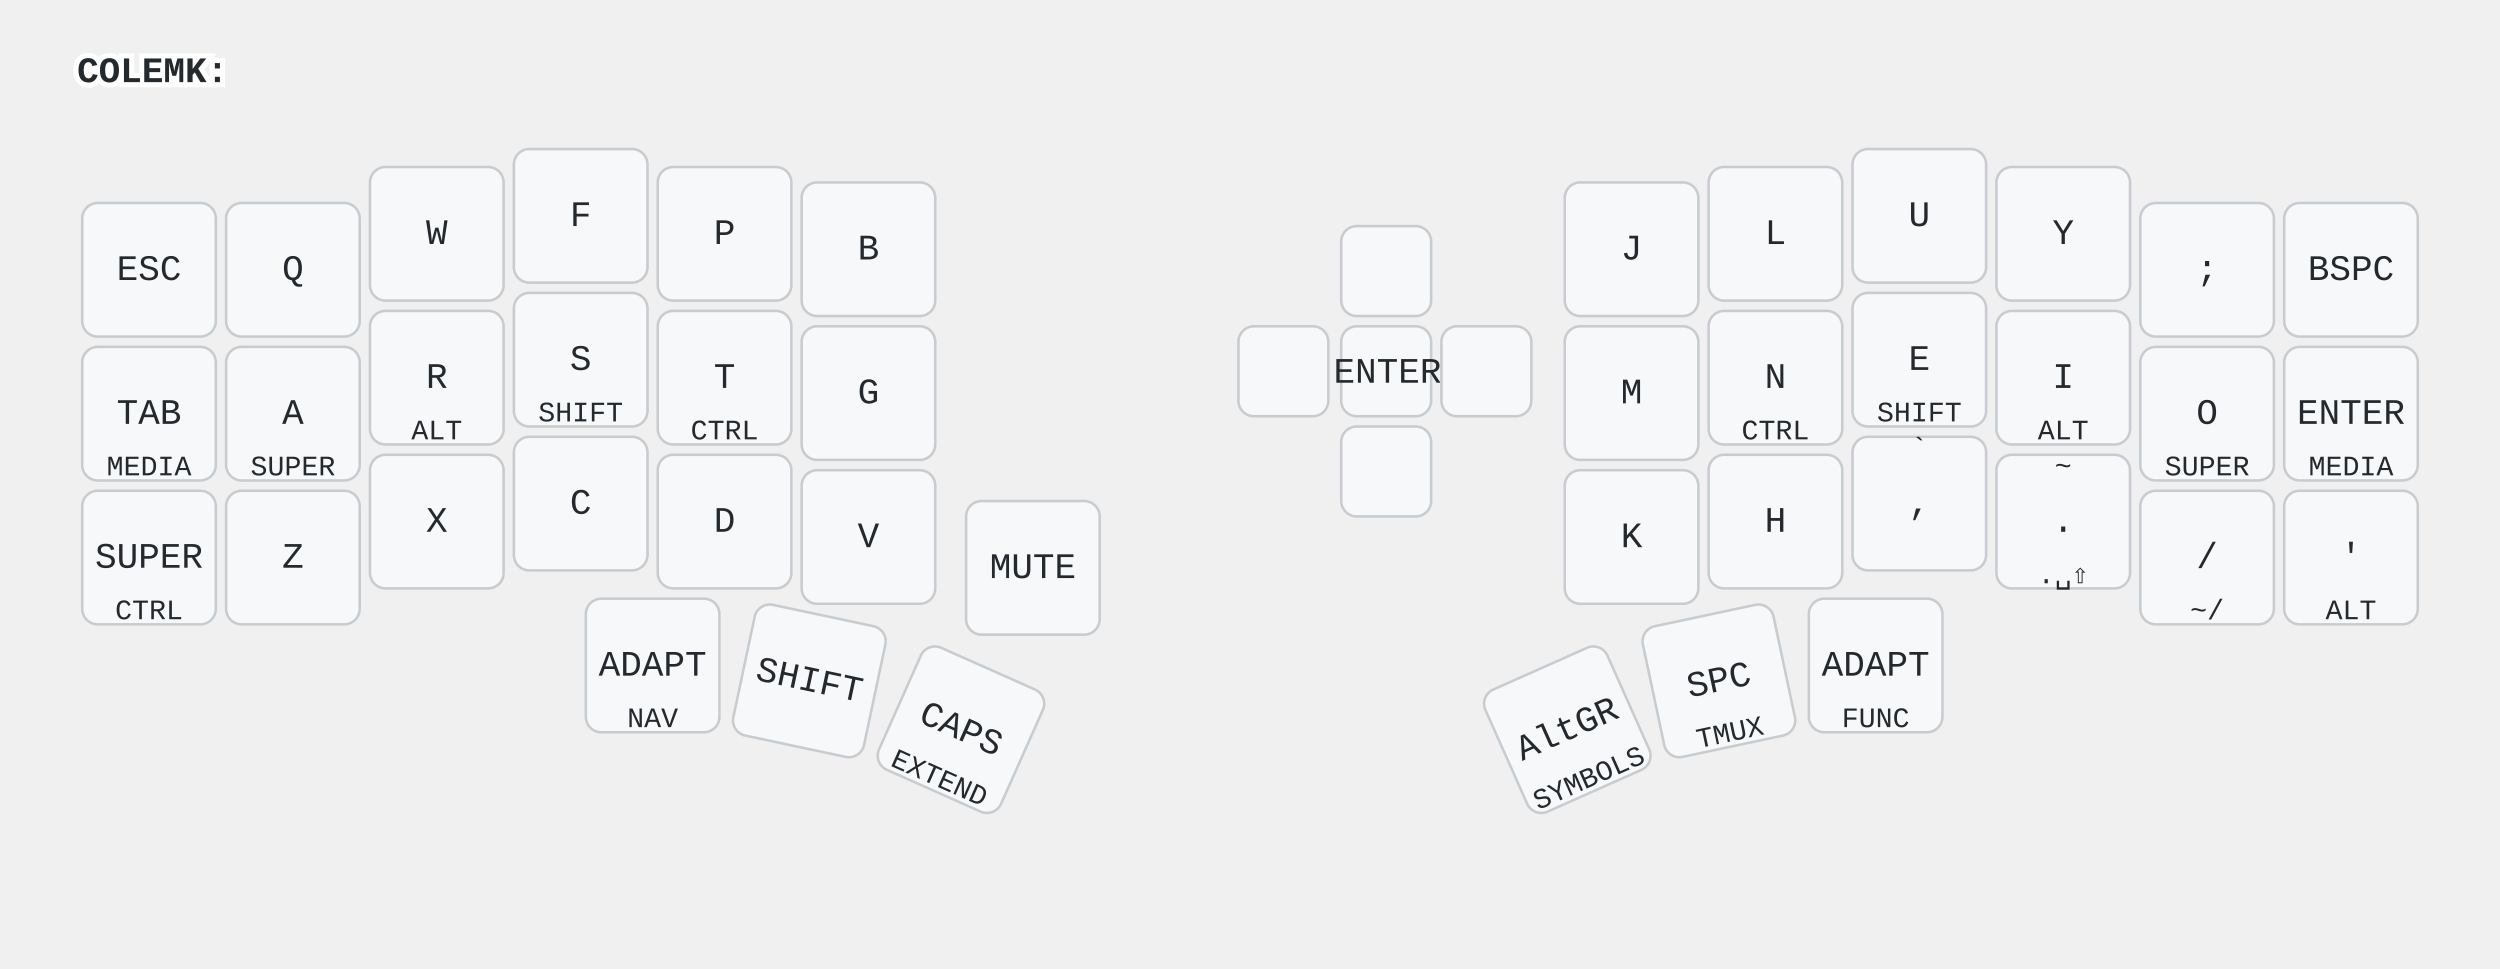
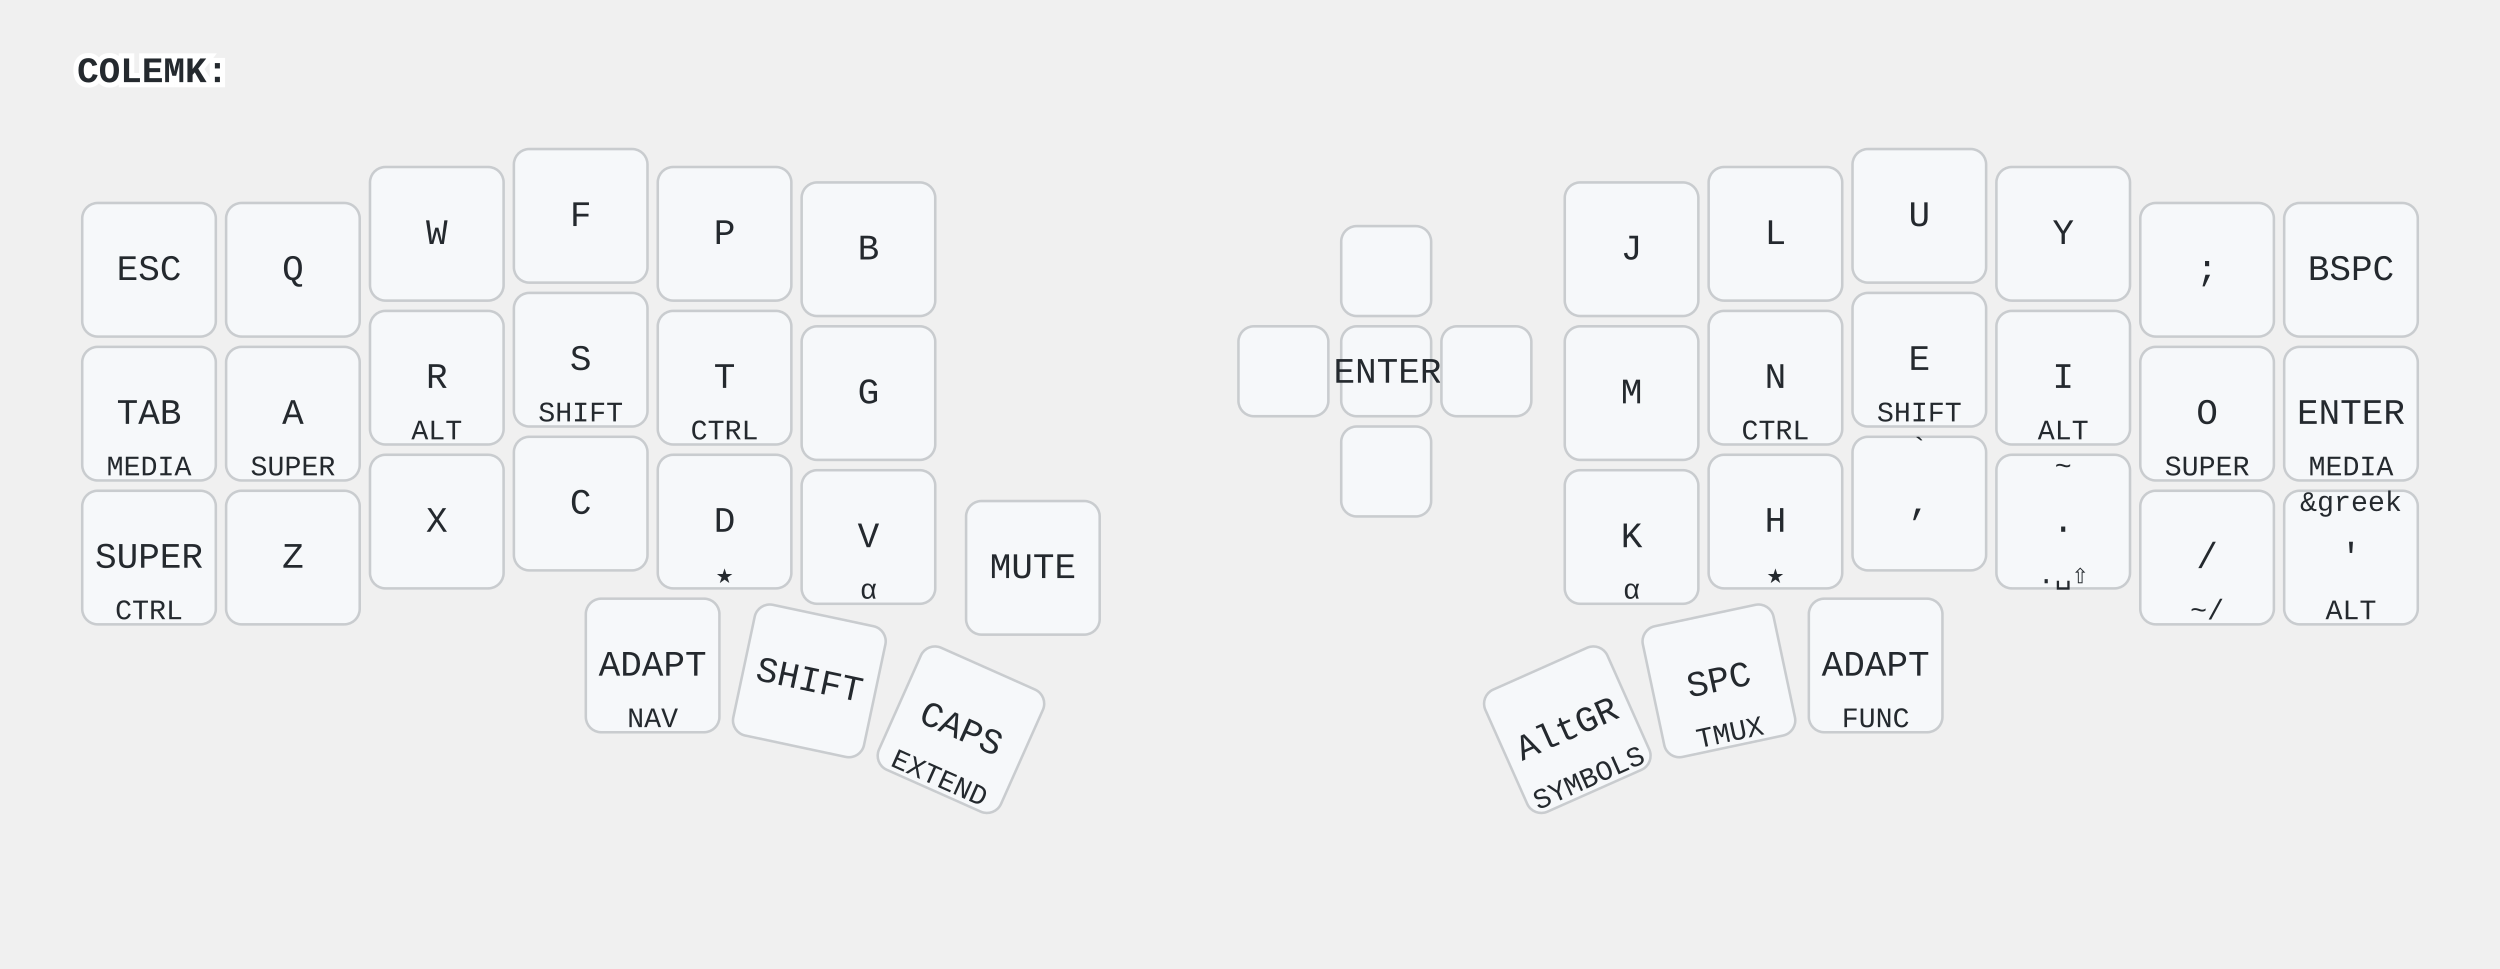
<svg xmlns="http://www.w3.org/2000/svg" xmlns:xlink="http://www.w3.org/1999/xlink" width="973" height="377" viewBox="0 0 973 377" class="keymap">
  <defs>/* start glyphs */
<svg id="mdi:arrow-down-bold">
      <svg id="mdi-arrow-down-bold" viewBox="0 0 24 24">
        <path d="M9,4H15V12H19.84L12,19.84L4.16,12H9V4Z" />
      </svg>
    </svg>
    <svg id="mdi:arrow-left-bold">
      <svg id="mdi-arrow-left-bold" viewBox="0 0 24 24">
        <path d="M20,9V15H12V19.84L4.16,12L12,4.16V9H20Z" />
      </svg>
    </svg>
    <svg id="mdi:arrow-right-bold">
      <svg id="mdi-arrow-right-bold" viewBox="0 0 24 24">
        <path d="M4,15V9H12V4.16L19.84,12L12,19.84V15H4Z" />
      </svg>
    </svg>
    <svg id="mdi:arrow-up-bold">
      <svg id="mdi-arrow-up-bold" viewBox="0 0 24 24">
        <path d="M15,20H9V12H4.16L12,4.16L19.84,12H15V20Z" />
      </svg>
    </svg>
    <svg id="mdi:menu-down">
      <svg id="mdi-menu-down" viewBox="0 0 24 24">
        <path d="M7,10L12,15L17,10H7Z" />
      </svg>
    </svg>
    <svg id="mdi:menu-left">
      <svg id="mdi-menu-left" viewBox="0 0 24 24">
        <path d="M14,7L9,12L14,17V7Z" />
      </svg>
    </svg>
    <svg id="mdi:menu-right">
      <svg id="mdi-menu-right" viewBox="0 0 24 24">
        <path d="M10,17L15,12L10,7V17Z" />
      </svg>
    </svg>
    <svg id="mdi:menu-up">
      <svg id="mdi-menu-up" viewBox="0 0 24 24">
        <path d="M7,15L12,10L17,15H7Z" />
      </svg>
    </svg>
    <svg id="mdi:mouse-left-click-outline">
      <svg id="mdi-mouse-left-click-outline" viewBox="0 0 24 24">
        <path d="M13 9V1.07C13.7 1.16 14.37 1.33 15 1.59C17.33 2.53 19.11 4.53 19.75 7C19.91 7.64 20 8.31 20 9H13M17.66 7C17.18 5.65 16.23 4.5 15 3.81V7H17.66M6 15V13H18V15C18 16.59 17.37 18.12 16.24 19.24C15.12 20.37 13.59 21 12 21C10.41 21 8.88 20.37 7.76 19.24C6.63 18.12 6 16.59 6 15M4 15C4 17.12 4.84 19.16 6.34 20.66C7.84 22.16 9.88 23 12 23C14.12 23 16.16 22.16 17.66 20.66C19.16 19.16 20 17.12 20 15V11H4V15M11 9V1.07C7.06 1.56 4 4.92 4 9H11Z" />
      </svg>
    </svg>
    <svg id="mdi:mouse-right-click-outline">
      <svg id="mdi-mouse-right-click-outline" viewBox="0 0 24 24">
        <path d="M13 9V1.07C16.94 1.56 20 4.92 20 9H13M11 9V1.07C10.3 1.16 9.63 1.33 9 1.59C6.67 2.53 4.89 4.53 4.25 7C4.09 7.64 4 8.31 4 9H11M6.34 7C6.82 5.65 7.78 4.5 9 3.81V7H6.34M6 15V13H18V15C18 16.59 17.37 18.12 16.24 19.24C15.12 20.37 13.59 21 12 21C10.41 21 8.88 20.37 7.76 19.24C6.63 18.12 6 16.59 6 15M4 15C4 17.12 4.84 19.16 6.34 20.66C7.84 22.16 9.88 23 12 23C14.12 23 16.16 22.16 17.66 20.66C19.16 19.16 20 17.12 20 15V11H4V15Z" />
      </svg>
    </svg>
    <svg id="mdi:mouse-scroll-wheel">
      <svg id="mdi-mouse-scroll-wheel" viewBox="0 0 24 24">
        <path d="M11 1.07C7.05 1.56 4 4.92 4 9H11V7.73C10.4 7.39 10 6.74 10 6V4C10 3.26 10.4 2.61 11 2.27V1.07M13 9V7.73C13.6 7.39 14 6.74 14 6V4C14 3.26 13.6 2.61 13 2.27V1.07C16.94 1.56 20 4.92 20 9H13M4 15C4 17.12 4.84 19.16 6.34 20.66C7.84 22.16 9.88 23 12 23C14.12 23 16.16 22.16 17.66 20.66C19.16 19.16 20 17.12 20 15V11H4V15M13 6V4C13 3.45 12.55 3 12 3C11.45 3 11 3.45 11 4V6C11 6.55 11.45 7 12 7C12.55 7 13 6.55 13 6Z" />
      </svg>
    </svg>
    <svg id="mdi:pan-down">
      <svg id="mdi-pan-down" viewBox="0 0 24 24">
        <path d="M12,10A2,2 0 0,0 10,12A2,2 0 0,0 12,14A2,2 0 0,0 14,12A2,2 0 0,0 12,10M8,17L12,21.5L16,17H8Z" />
      </svg>
    </svg>
    <svg id="mdi:pan-left">
      <svg id="mdi-pan-left" viewBox="0 0 24 24">
        <path d="M7,8L2.5,12L7,16V8M12,10A2,2 0 0,0 10,12A2,2 0 0,0 12,14A2,2 0 0,0 14,12A2,2 0 0,0 12,10Z" />
      </svg>
    </svg>
    <svg id="mdi:pan-right">
      <svg id="mdi-pan-right" viewBox="0 0 24 24">
        <path d="M17,8V16L21.5,12L17,8M12,10A2,2 0 0,0 10,12A2,2 0 0,0 12,14A2,2 0 0,0 14,12A2,2 0 0,0 12,10Z" />
      </svg>
    </svg>
    <svg id="mdi:pan-up">
      <svg id="mdi-pan-up" viewBox="0 0 24 24">
        <path d="M12,2.5L8,7H16L12,2.5M12,10A2,2 0 0,0 10,12A2,2 0 0,0 12,14A2,2 0 0,0 14,12A2,2 0 0,0 12,10Z" />
      </svg>
    </svg>
  </defs>/* end glyphs */
<style>/* inherit to force styles through use tags */
svg path {
    fill: inherit;
}

/* font and background color specifications */
svg.keymap {
    font-family: SFMono-Regular,Consolas,Liberation Mono,Menlo,monospace;
    font-size: 14px;
    font-kerning: normal;
    text-rendering: optimizeLegibility;
    fill: #24292e;
}

/* default key styling */
rect.key {
    fill: #f6f8fa;
}

rect.key, rect.combo {
    stroke: #c9cccf;
    stroke-width: 1;
}

/* default key side styling, only used is draw_key_sides is set */
rect.side {
    filter: brightness(90%);
}

/* color accent for combo boxes */
rect.combo, rect.combo-separate {
    fill: #cdf;
}

/* color accent for held keys */
rect.held, rect.combo.held {
    fill: #fdd;
}

/* color accent for ghost (optional) keys */
rect.ghost, rect.combo.ghost {
    stroke-dasharray: 4, 4;
    stroke-width: 2;
}

text {
    text-anchor: middle;
    dominant-baseline: middle;
}

/* styling for layer labels */
text.label {
    font-weight: bold;
    text-anchor: start;
    stroke: white;
    stroke-width: 4;
    paint-order: stroke;
}

/* styling for optional footer */
text.footer {
    text-anchor: end;
    dominant-baseline: auto;
    stroke: white;
    stroke-width: 4;
    paint-order: stroke;
}

- /* styling for combo tap, and key hold/shifted label text */
- text.combo, text.hold, text.shifted {
+ /* styling for combo tap, and key non-tap label text */
+ text.combo, text.hold, text.shifted, text.left, text.right {
    font-size: 11px;
}

text.hold {
    text-anchor: middle;
    dominant-baseline: auto;
}

text.shifted {
    text-anchor: middle;
    dominant-baseline: hanging;
}

+ text.left {
+     text-anchor: start;
+ }
+ 
+ text.right {
+     text-anchor: end;
+ }
+ 
text.layer-activator {
    text-decoration: underline;
}

/* styling for hold/shifted label text in combo box */
- text.combo.hold, text.combo.shifted {
+ text.combo.hold, text.combo.shifted, text.combo.left, text.combo.right {
    font-size: 8px;
}

/* lighter symbol for transparent keys */
text.trans {
    fill: #7b7e81;
}

/* styling for combo dendrons */
path.combo {
    stroke-width: 1;
    stroke: gray;
    fill: none;
}

/* Start Tabler Icons Cleanup */
/* cannot use height/width with glyphs */
.icon-tabler &gt; path {
    fill: inherit;
    stroke: inherit;
    stroke-width: 2;
}
/* hide tabler's default box */
.icon-tabler &gt; path[stroke="none"][fill="none"] {
    visibility: hidden;
}
/* End Tabler Icons Cleanup */
</style>
  <g transform="translate(30, 0)" class="layer-COLEMK">
    <text x="0" y="28" class="label" id="COLEMK">COLEMK:</text>
    <g transform="translate(0, 56)">
      <g transform="translate(28, 49)" class="key keypos-0">
        <rect rx="6" ry="6" x="-26" y="-26" width="52" height="52" class="key" />
        <text x="0" y="0" class="key tap">ESC</text>
      </g>
      <g transform="translate(84, 49)" class="key keypos-1">
        <rect rx="6" ry="6" x="-26" y="-26" width="52" height="52" class="key" />
        <text x="0" y="0" class="key tap">Q</text>
      </g>
      <g transform="translate(140, 35)" class="key keypos-2">
        <rect rx="6" ry="6" x="-26" y="-26" width="52" height="52" class="key" />
        <text x="0" y="0" class="key tap">W</text>
      </g>
      <g transform="translate(196, 28)" class="key keypos-3">
        <rect rx="6" ry="6" x="-26" y="-26" width="52" height="52" class="key" />
        <text x="0" y="0" class="key tap">F</text>
      </g>
      <g transform="translate(252, 35)" class="key keypos-4">
        <rect rx="6" ry="6" x="-26" y="-26" width="52" height="52" class="key" />
        <text x="0" y="0" class="key tap">P</text>
      </g>
      <g transform="translate(308, 41)" class="key keypos-5">
        <rect rx="6" ry="6" x="-26" y="-26" width="52" height="52" class="key" />
        <text x="0" y="0" class="key tap">B</text>
      </g>
      <g transform="translate(510, 50)" class="key keypos-6">
        <rect rx="6" ry="6" x="-18" y="-18" width="35" height="35" class="key" />
        <use href="#mdi:arrow-up-bold" xlink:href="#mdi:arrow-up-bold" x="-7" y="-7" height="14" width="14.0" class="key tap glyph mdi:arrow-up-bold" />
      </g>
      <g transform="translate(605, 41)" class="key keypos-7">
        <rect rx="6" ry="6" x="-26" y="-26" width="52" height="52" class="key" />
        <text x="0" y="0" class="key tap">J</text>
      </g>
      <g transform="translate(661, 35)" class="key keypos-8">
        <rect rx="6" ry="6" x="-26" y="-26" width="52" height="52" class="key" />
        <text x="0" y="0" class="key tap">L</text>
      </g>
      <g transform="translate(717, 28)" class="key keypos-9">
        <rect rx="6" ry="6" x="-26" y="-26" width="52" height="52" class="key" />
        <text x="0" y="0" class="key tap">U</text>
      </g>
      <g transform="translate(773, 35)" class="key keypos-10">
        <rect rx="6" ry="6" x="-26" y="-26" width="52" height="52" class="key" />
        <text x="0" y="0" class="key tap">Y</text>
      </g>
      <g transform="translate(829, 49)" class="key keypos-11">
        <rect rx="6" ry="6" x="-26" y="-26" width="52" height="52" class="key" />
        <text x="0" y="0" class="key tap">;</text>
      </g>
      <g transform="translate(885, 49)" class="key keypos-12">
        <rect rx="6" ry="6" x="-26" y="-26" width="52" height="52" class="key" />
        <text x="0" y="0" class="key tap">BSPC</text>
      </g>
      <g transform="translate(28, 105)" class="key keypos-13">
        <rect rx="6" ry="6" x="-26" y="-26" width="52" height="52" class="key" />
        <text x="0" y="0" class="key tap">TAB</text>
        <text x="0" y="24" class="key hold">MEDIA</text>
      </g>
      <g transform="translate(84, 105)" class="key keypos-14">
        <rect rx="6" ry="6" x="-26" y="-26" width="52" height="52" class="key" />
        <text x="0" y="0" class="key tap">A</text>
        <text x="0" y="24" class="key hold">SUPER</text>
      </g>
      <g transform="translate(140, 91)" class="key keypos-15">
        <rect rx="6" ry="6" x="-26" y="-26" width="52" height="52" class="key" />
        <text x="0" y="0" class="key tap">R</text>
        <text x="0" y="24" class="key hold">ALT</text>
      </g>
      <g transform="translate(196, 84)" class="key keypos-16">
        <rect rx="6" ry="6" x="-26" y="-26" width="52" height="52" class="key" />
        <text x="0" y="0" class="key tap">S</text>
        <text x="0" y="24" class="key hold">SHIFT</text>
      </g>
      <g transform="translate(252, 91)" class="key keypos-17">
        <rect rx="6" ry="6" x="-26" y="-26" width="52" height="52" class="key" />
        <text x="0" y="0" class="key tap">T</text>
        <text x="0" y="24" class="key hold">CTRL</text>
      </g>
      <g transform="translate(308, 97)" class="key keypos-18">
        <rect rx="6" ry="6" x="-26" y="-26" width="52" height="52" class="key" />
        <text x="0" y="0" class="key tap">G</text>
      </g>
      <g transform="translate(470, 89)" class="key keypos-19">
        <rect rx="6" ry="6" x="-18" y="-18" width="35" height="35" class="key" />
        <use href="#mdi:arrow-left-bold" xlink:href="#mdi:arrow-left-bold" x="-7" y="-7" height="14" width="14.0" class="key tap glyph mdi:arrow-left-bold" />
      </g>
      <g transform="translate(510, 89)" class="key keypos-20">
        <rect rx="6" ry="6" x="-18" y="-18" width="35" height="35" class="key" />
        <text x="0" y="0" class="key tap">ENTER</text>
      </g>
      <g transform="translate(549, 89)" class="key keypos-21">
        <rect rx="6" ry="6" x="-18" y="-18" width="35" height="35" class="key" />
        <use href="#mdi:arrow-right-bold" xlink:href="#mdi:arrow-right-bold" x="-7" y="-7" height="14" width="14.0" class="key tap glyph mdi:arrow-right-bold" />
      </g>
      <g transform="translate(605, 97)" class="key keypos-22">
        <rect rx="6" ry="6" x="-26" y="-26" width="52" height="52" class="key" />
        <text x="0" y="0" class="key tap">M</text>
      </g>
      <g transform="translate(661, 91)" class="key keypos-23">
        <rect rx="6" ry="6" x="-26" y="-26" width="52" height="52" class="key" />
        <text x="0" y="0" class="key tap">N</text>
        <text x="0" y="24" class="key hold">CTRL</text>
      </g>
      <g transform="translate(717, 84)" class="key keypos-24">
        <rect rx="6" ry="6" x="-26" y="-26" width="52" height="52" class="key" />
        <text x="0" y="0" class="key tap">E</text>
        <text x="0" y="24" class="key hold">SHIFT</text>
      </g>
      <g transform="translate(773, 91)" class="key keypos-25">
        <rect rx="6" ry="6" x="-26" y="-26" width="52" height="52" class="key" />
        <text x="0" y="0" class="key tap">I</text>
        <text x="0" y="24" class="key hold">ALT</text>
      </g>
      <g transform="translate(829, 105)" class="key keypos-26">
        <rect rx="6" ry="6" x="-26" y="-26" width="52" height="52" class="key" />
        <text x="0" y="0" class="key tap">O</text>
        <text x="0" y="24" class="key hold">SUPER</text>
      </g>
      <g transform="translate(885, 105)" class="key keypos-27">
        <rect rx="6" ry="6" x="-26" y="-26" width="52" height="52" class="key" />
        <text x="0" y="0" class="key tap">ENTER</text>
        <text x="0" y="24" class="key hold">MEDIA</text>
      </g>
      <g transform="translate(28, 161)" class="key keypos-28">
        <rect rx="6" ry="6" x="-26" y="-26" width="52" height="52" class="key" />
        <text x="0" y="0" class="key tap">SUPER</text>
        <text x="0" y="24" class="key hold">CTRL</text>
      </g>
      <g transform="translate(84, 161)" class="key keypos-29">
        <rect rx="6" ry="6" x="-26" y="-26" width="52" height="52" class="key" />
        <text x="0" y="0" class="key tap">Z</text>
      </g>
      <g transform="translate(140, 147)" class="key keypos-30">
        <rect rx="6" ry="6" x="-26" y="-26" width="52" height="52" class="key" />
        <text x="0" y="0" class="key tap">X</text>
      </g>
      <g transform="translate(196, 140)" class="key keypos-31">
        <rect rx="6" ry="6" x="-26" y="-26" width="52" height="52" class="key" />
        <text x="0" y="0" class="key tap">C</text>
      </g>
      <g transform="translate(252, 147)" class="key keypos-32">
        <rect rx="6" ry="6" x="-26" y="-26" width="52" height="52" class="key" />
        <text x="0" y="0" class="key tap">D</text>
+         <text x="0" y="24" class="key hold">★</text>
      </g>
      <g transform="translate(308, 153)" class="key keypos-33">
        <rect rx="6" ry="6" x="-26" y="-26" width="52" height="52" class="key" />
        <text x="0" y="0" class="key tap">V</text>
+         <text x="0" y="24" class="key hold">α</text>
      </g>
      <g transform="translate(372, 165)" class="key keypos-34">
        <rect rx="6" ry="6" x="-26" y="-26" width="52" height="52" class="key" />
        <text x="0" y="0" class="key tap">MUTE</text>
      </g>
      <g transform="translate(510, 128)" class="key keypos-35">
        <rect rx="6" ry="6" x="-18" y="-18" width="35" height="35" class="key" />
        <use href="#mdi:arrow-down-bold" xlink:href="#mdi:arrow-down-bold" x="-7" y="-7" height="14" width="14.0" class="key tap glyph mdi:arrow-down-bold" />
      </g>
      <g transform="translate(605, 153)" class="key keypos-36">
        <rect rx="6" ry="6" x="-26" y="-26" width="52" height="52" class="key" />
        <text x="0" y="0" class="key tap">K</text>
+         <text x="0" y="24" class="key hold">α</text>
      </g>
      <g transform="translate(661, 147)" class="key keypos-37">
        <rect rx="6" ry="6" x="-26" y="-26" width="52" height="52" class="key" />
        <text x="0" y="0" class="key tap">H</text>
+         <text x="0" y="24" class="key hold">★</text>
      </g>
      <g transform="translate(717, 140)" class="key keypos-38">
        <rect rx="6" ry="6" x="-26" y="-26" width="52" height="52" class="key" />
        <text x="0" y="0" class="key tap">,</text>
        <text x="0" y="-24" class="key shifted">`</text>
      </g>
      <g transform="translate(773, 147)" class="key keypos-39">
        <rect rx="6" ry="6" x="-26" y="-26" width="52" height="52" class="key" />
        <text x="0" y="0" class="key tap">.</text>
        <text x="0" y="24" class="key hold">.␣⇧</text>
        <text x="0" y="-24" class="key shifted">~</text>
      </g>
      <g transform="translate(829, 161)" class="key keypos-40">
        <rect rx="6" ry="6" x="-26" y="-26" width="52" height="52" class="key" />
        <text x="0" y="0" class="key tap">/</text>
        <text x="0" y="24" class="key hold">~/</text>
      </g>
      <g transform="translate(885, 161)" class="key keypos-41">
        <rect rx="6" ry="6" x="-26" y="-26" width="52" height="52" class="key" />
        <text x="0" y="0" class="key tap">'</text>
        <text x="0" y="24" class="key hold">ALT</text>
+         <text x="0" y="-24" class="key shifted">&amp;greek</text>
      </g>
      <g transform="translate(224, 203)" class="key keypos-42">
        <rect rx="6" ry="6" x="-26" y="-26" width="52" height="52" class="key" />
        <text x="0" y="0" class="key tap">ADAPT</text>
        <text x="0" y="24" class="key hold">NAV</text>
      </g>
      <g transform="translate(285, 209) rotate(12.0)" class="key keypos-43">
        <rect rx="6" ry="6" x="-26" y="-26" width="52" height="52" class="key" />
        <text x="0" y="0" class="key tap">SHIFT</text>
      </g>
      <g transform="translate(344, 228) rotate(24.0)" class="key keypos-44">
        <rect rx="6" ry="6" x="-26" y="-26" width="52" height="52" class="key" />
        <text x="0" y="0" class="key tap">CAPS</text>
        <text x="0" y="24" class="key hold">EXTEND</text>
      </g>
      <g transform="translate(580, 228) rotate(-24.0)" class="key keypos-45">
        <rect rx="6" ry="6" x="-26" y="-26" width="52" height="52" class="key" />
        <text x="0" y="0" class="key tap">AltGR</text>
        <text x="0" y="24" class="key hold">SYMBOLS</text>
      </g>
      <g transform="translate(639, 209) rotate(-12.0)" class="key keypos-46">
        <rect rx="6" ry="6" x="-26" y="-26" width="52" height="52" class="key" />
        <text x="0" y="0" class="key tap">SPC</text>
        <text x="0" y="24" class="key hold">TMUX</text>
      </g>
      <g transform="translate(700, 203)" class="key keypos-47">
        <rect rx="6" ry="6" x="-26" y="-26" width="52" height="52" class="key" />
        <text x="0" y="0" class="key tap">ADAPT</text>
        <text x="0" y="24" class="key hold">FUNC</text>
      </g>
    </g>
  </g>
</svg>
